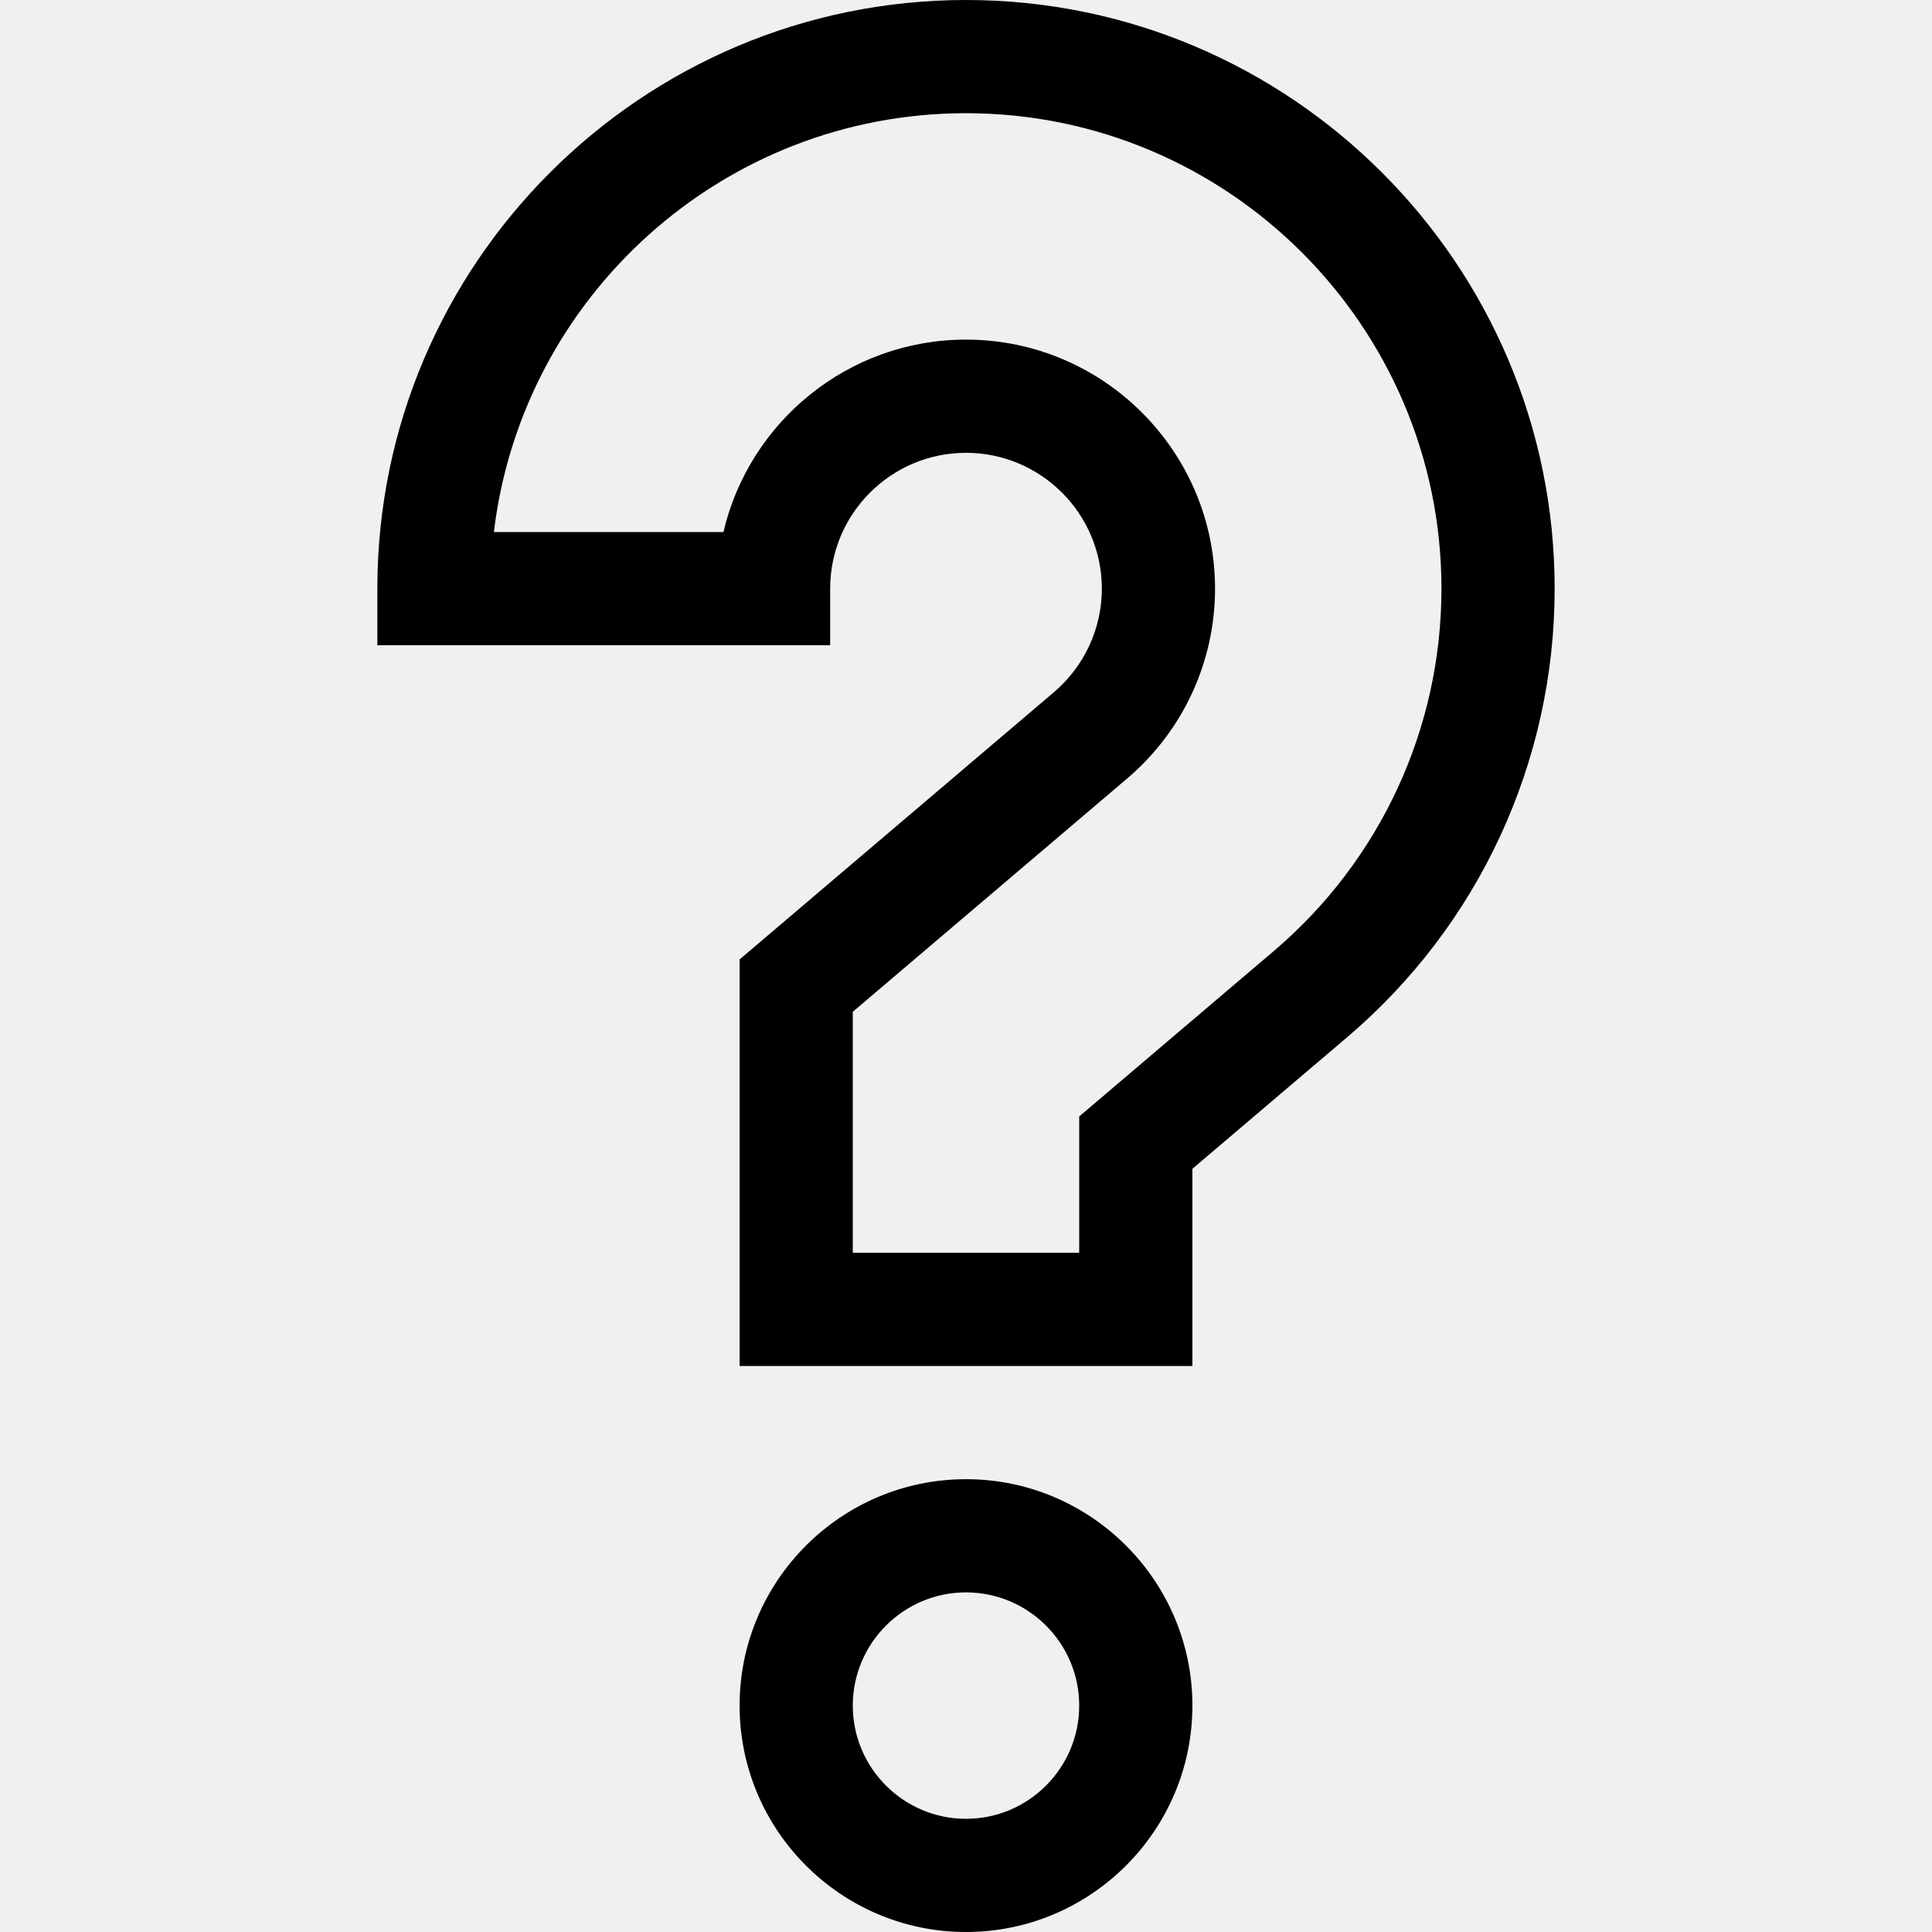
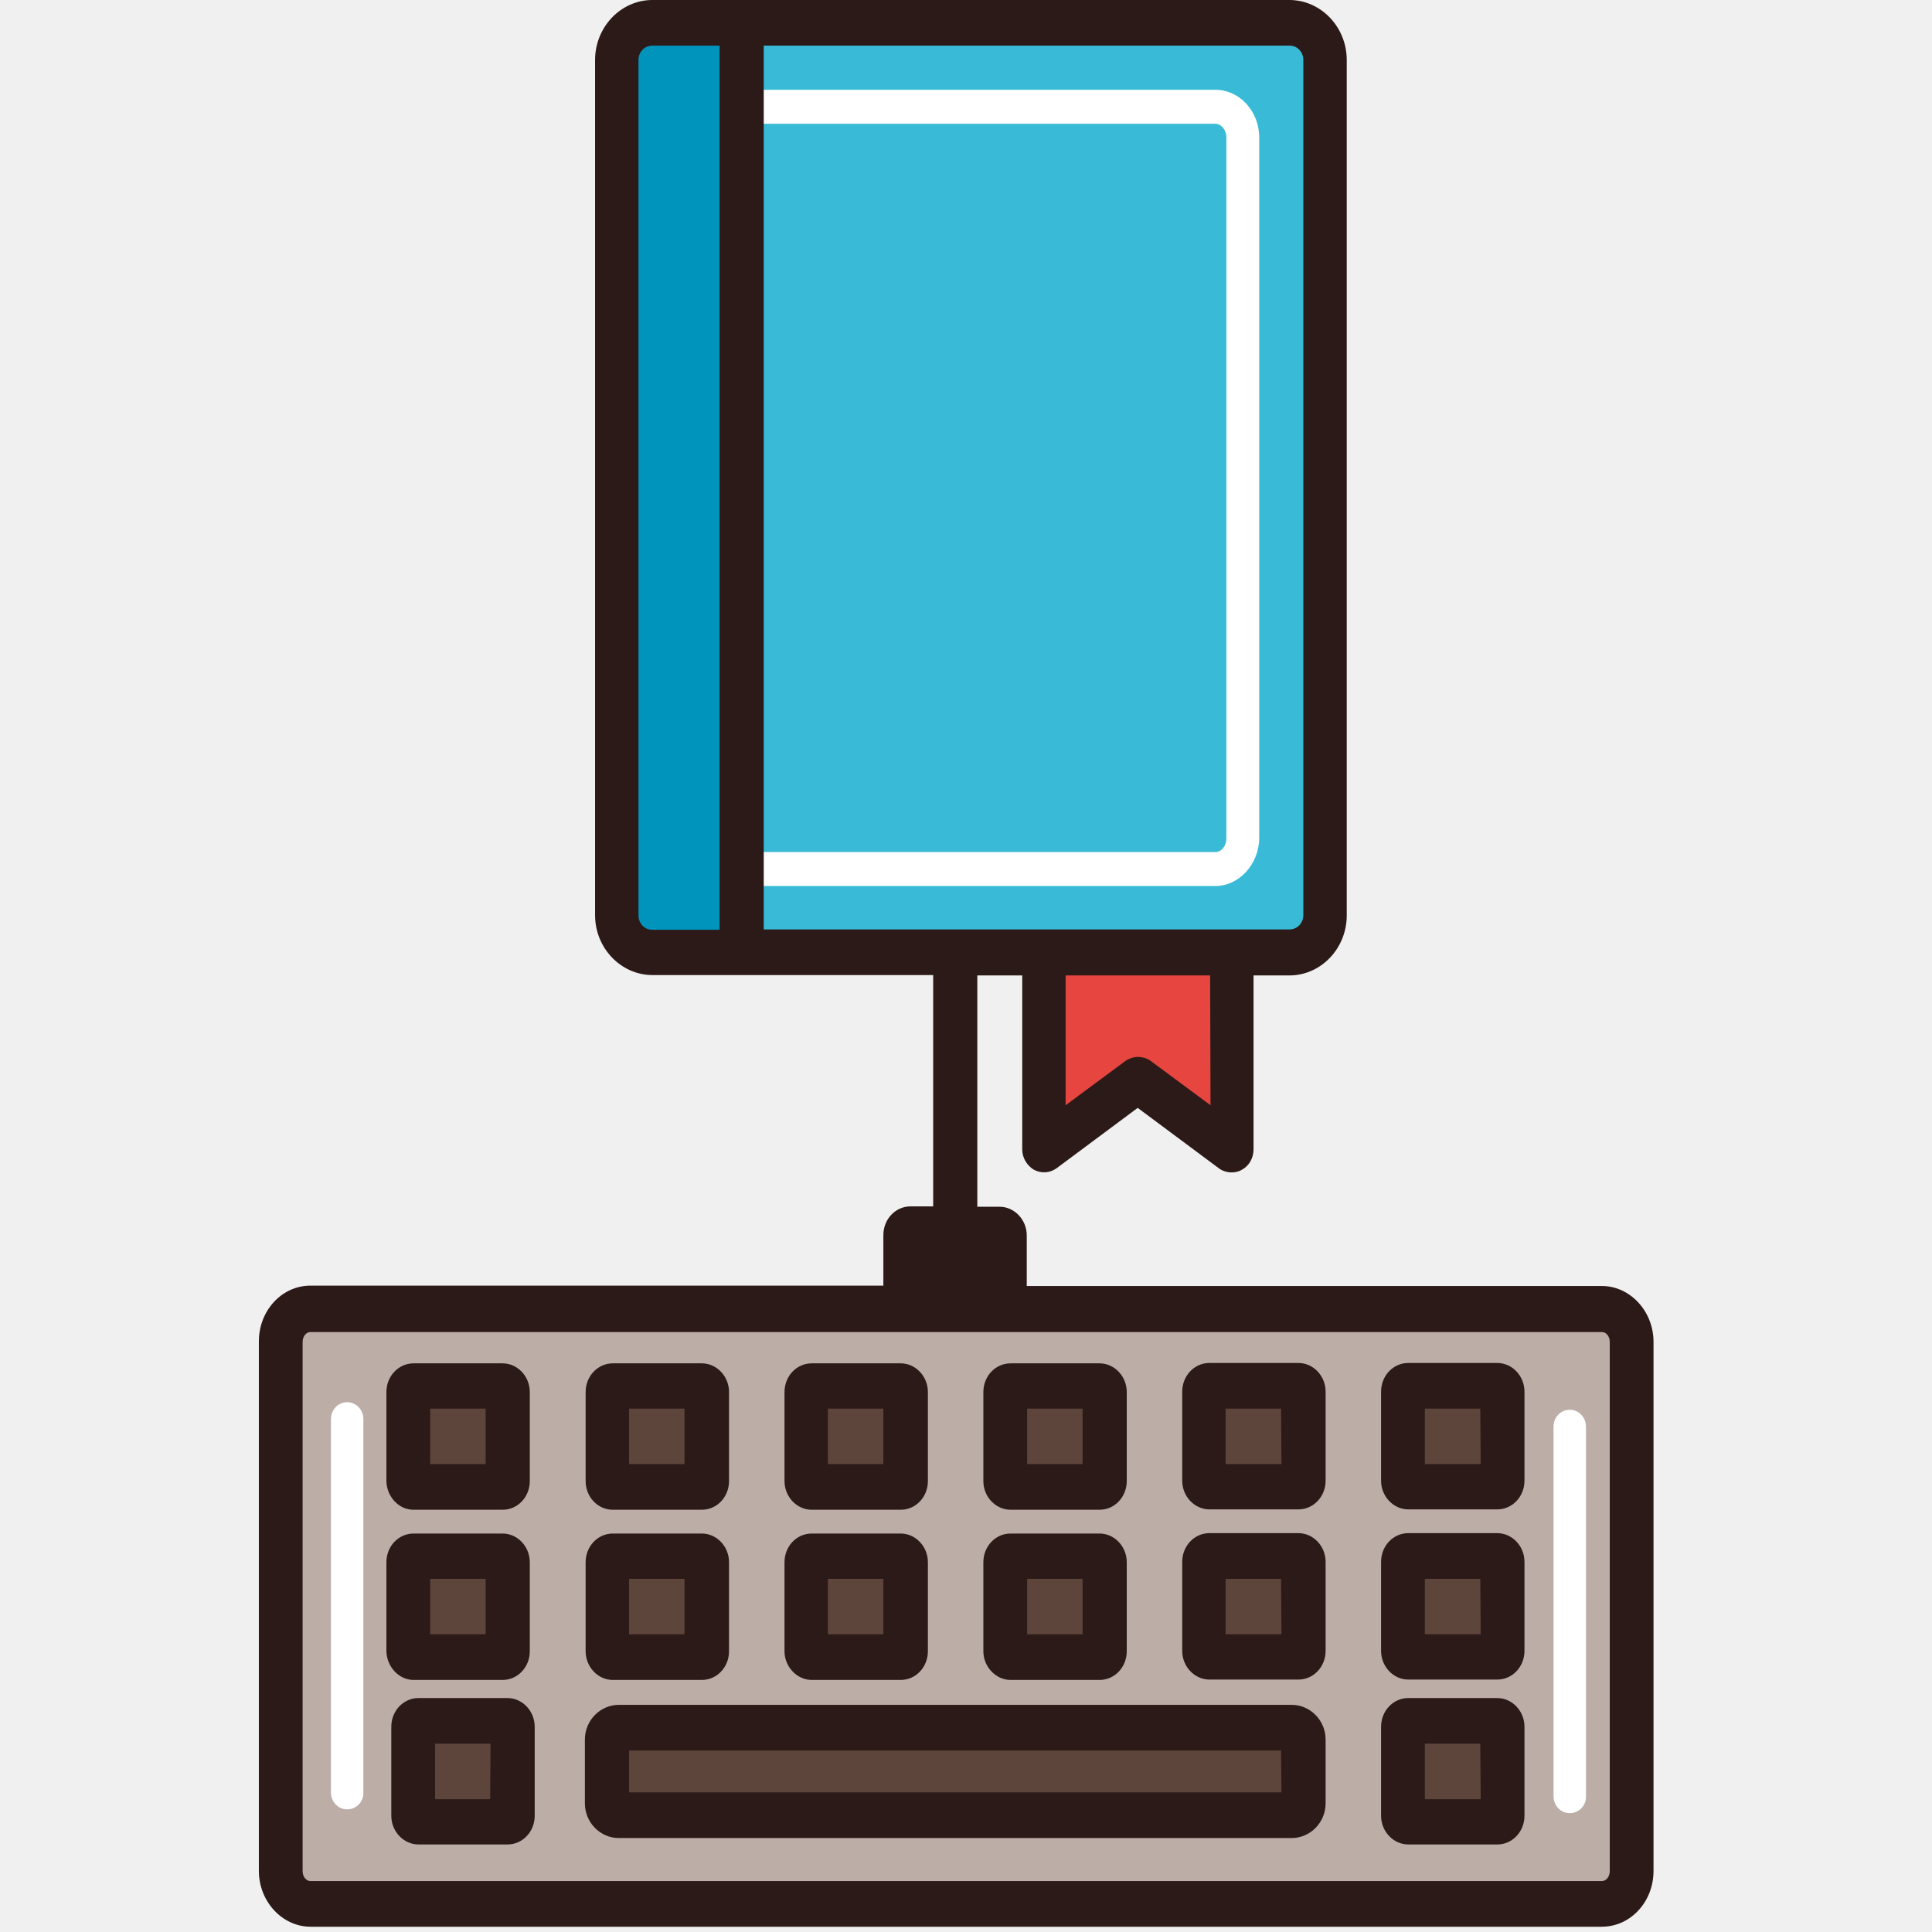
- <svg xmlns="http://www.w3.org/2000/svg" id="Capa_1" enable-background="new 0 0 512 512" height="512" viewBox="0 0 512 512" width="512">
+ <svg xmlns="http://www.w3.org/2000/svg" id="Capa_2" x="0px" y="0px" height="512" viewBox="0 0 511.999 511.999" width="512" style="enable-background:new 0 0 512 512;" xml:space="preserve">
+   <style type="text/css">
+ 	.st0{fill:#BDADA7;}
+ 	.st1{fill:#5E453C;}
+ 	.st2{fill:#39BBD8;}
+ 	.st3{fill:#FFFFFF;}
+ 	.st4{fill:#0093BB;}
+ 	.st5{fill:#E7453F;}
+ 	.st6{fill:#2B1A17;}
+ </style>
  <g>
-     <path d="m256 392c-33.084 0-60 26.916-60 60s26.916 60 60 60 60-26.916 60-60-26.916-60-60-60zm0 90c-16.542 0-30-13.458-30-30s13.458-30 30-30 30 13.458 30 30-13.458 30-30 30z" />
-     <path d="m256 0c-86.019 0-156 69.981-156 156v15h120v-15c0-19.851 16.149-36 36-36s36 16.149 36 36c0 10.578-4.643 20.59-12.74 27.471l-83.26 70.787v107.742h120v-52.258l40.976-34.837c34.968-29.714 55.024-73.052 55.024-118.905 0-86.019-69.981-156-156-156zm81.547 252.047-51.547 43.824v36.129h-60v-63.871l72.688-61.8c14.815-12.589 23.312-30.933 23.312-50.329 0-36.393-29.607-66-66-66-31.235 0-57.471 21.81-64.281 51h-60.832c7.441-62.431 60.712-111 125.113-111 69.477 0 126 56.523 126 126 0 37.034-16.201 72.04-44.453 96.047z" />
+     <path class="st0" d="M432.4,495.9c0,4.8-3.5,8.7-7.9,8.7H82.3c-4.4,0-7.9-3.9-7.9-8.7V355.6c0-4.8,3.5-8.7,7.9-8.7h342.2   c4.4,0,7.9,3.9,7.9,8.7V495.9z" />
+     <g>
+       <path class="st1" d="M109.6,394h23.6c0.8,0,1.4-0.7,1.4-1.6v-23.6c0-0.9-0.6-1.6-1.4-1.6h-23.6c-0.8,0-1.4,0.7-1.4,1.6v23.6    C108.3,393.3,108.9,394,109.6,394z" />
+       <path class="st1" d="M162.4,394h23.6c0.8,0,1.4-0.7,1.4-1.6v-23.6c0-0.9-0.6-1.6-1.4-1.6h-23.6c-0.8,0-1.4,0.7-1.4,1.6v23.6    C161,393.3,161.6,394,162.4,394z" />
+       <path class="st1" d="M215.1,394h23.6c0.8,0,1.4-0.7,1.4-1.6v-23.6c0-0.9-0.6-1.6-1.4-1.6h-23.6c-0.8,0-1.4,0.7-1.4,1.6v23.6    C213.7,393.3,214.3,394,215.1,394z" />
+       <path class="st1" d="M267.8,394h23.6c0.8,0,1.4-0.7,1.4-1.6v-23.6c0-0.9-0.6-1.6-1.4-1.6h-23.6c-0.8,0-1.4,0.7-1.4,1.6v23.6    C266.4,393.3,267,394,267.8,394z" />
+       <path class="st1" d="M344.1,367.2h-23.6c-0.8,0-1.4,0.7-1.4,1.6v23.6c0,0.9,0.6,1.6,1.4,1.6h23.6c0.8,0,1.4-0.7,1.4-1.6v-23.6    C345.4,367.9,344.9,367.2,344.1,367.2z" />
+       <path class="st1" d="M396.8,367.2h-23.6c-0.8,0-1.4,0.7-1.4,1.6v23.6c0,0.9,0.6,1.6,1.4,1.6h23.6c0.8,0,1.4-0.7,1.4-1.6v-23.6    C398.2,367.9,397.6,367.2,396.8,367.2z" />
+       <path class="st1" d="M133.2,439.1c0.8,0,1.4-0.7,1.4-1.6v-23.6c0-0.9-0.6-1.6-1.4-1.6h-23.6c-0.8,0-1.4,0.7-1.4,1.6v23.6    c0,0.9,0.6,1.6,1.4,1.6H133.2z" />
+       <path class="st1" d="M162.4,439.1h23.6c0.8,0,1.4-0.7,1.4-1.6v-23.6c0-0.9-0.6-1.6-1.4-1.6h-23.6c-0.8,0-1.4,0.7-1.4,1.6v23.6    C161,438.4,161.6,439.1,162.4,439.1z" />
+       <path class="st1" d="M215.1,439.1h23.6c0.8,0,1.4-0.7,1.4-1.6v-23.6c0-0.9-0.6-1.6-1.4-1.6h-23.6c-0.8,0-1.4,0.7-1.4,1.6v23.6    C213.7,438.4,214.3,439.1,215.1,439.1z" />
+       <path class="st1" d="M267.8,439.1h23.6c0.8,0,1.4-0.7,1.4-1.6v-23.6c0-0.9-0.6-1.6-1.4-1.6h-23.6c-0.8,0-1.4,0.7-1.4,1.6v23.6    C266.4,438.4,267,439.1,267.8,439.1z" />
+       <path class="st1" d="M344.1,412.3h-23.6c-0.8,0-1.4,0.7-1.4,1.6v23.6c0,0.9,0.6,1.6,1.4,1.6h23.6c0.8,0,1.4-0.7,1.4-1.6v-23.6    C345.4,413,344.9,412.3,344.1,412.3z" />
+       <path class="st1" d="M396.8,412.3h-23.6c-0.8,0-1.4,0.7-1.4,1.6v23.6c0,0.9,0.6,1.6,1.4,1.6h23.6c0.8,0,1.4-0.7,1.4-1.6v-23.6    C398.2,413,397.6,412.3,396.8,412.3z" />
+       <path class="st1" d="M396.8,456.1h-23.6c-0.8,0-1.4,0.7-1.4,1.6v23.6c0,0.9,0.6,1.6,1.4,1.6h23.6c0.8,0,1.4-0.7,1.4-1.6v-23.6    C398.2,456.8,397.6,456.1,396.8,456.1z" />
+       <path class="st1" d="M134.5,456.1h-23.6c-0.8,0-1.4,0.7-1.4,1.6v23.6c0,0.9,0.6,1.6,1.4,1.6h23.6c0.8,0,1.4-0.7,1.4-1.6v-23.6    C135.8,456.8,135.2,456.1,134.5,456.1z" />
+       <path class="st1" d="M342.3,457.8H164c-1.7,0-3,1.4-3,3.2v16.9c0,1.7,1.4,3.2,3,3.2h178.3c1.7,0,3-1.4,3-3.2V461    C345.4,459.2,344.1,457.8,342.3,457.8z" />
+     </g>
+     <path class="st2" d="M351.4,242.6c0,5.5-4.2,9.9-9.5,9.9h-169c-5.2,0-9.5-4.4-9.5-9.9V15.9c0-5.5,4.2-9.9,9.5-9.9h169   c5.2,0,9.5,4.4,9.5,9.9L351.4,242.6L351.4,242.6z" />
+     <path class="st3" d="M322.1,234.8H192.8c-6.4,0-11.6-5.7-11.6-12.6V36.4c0-7,5.2-12.6,11.6-12.6h129.3c6.4,0,11.6,5.7,11.6,12.6   v185.8C333.6,229.1,328.3,234.8,322.1,234.8z M192.8,32.8c-1.6,0-2.9,1.6-2.9,3.6v185.8c0,2,1.4,3.6,2.9,3.6h129.3   c1.6,0,2.9-1.6,2.9-3.6V36.4c0-2-1.4-3.6-2.9-3.6C322.1,32.8,192.8,32.8,192.8,32.8z" />
+     <path class="st4" d="M196.6,6.1h-23.6c-5.2,0-9.5,4.4-9.5,9.9v226.6c0,5.5,4.2,9.9,9.5,9.9h23.6V6.1z" />
+     <polygon class="st5" points="276.7,252.5 276.7,304.6 301.6,286.2 326.6,304.6 326.6,252.5  " />
+     <g>
+       <path class="st6" d="M424.5,340.8H272.1v-13.4c0-4.2-3.3-7.6-7.2-7.6H259v-61.3h11.9v46.1c0,2.3,1.3,4.3,3.1,5.4    c1.9,1,4.2,0.9,6-0.4l21.5-16l21.5,16c0.9,0.7,2.2,1.1,3.4,1.1c0.9,0,1.9-0.2,2.7-0.7c1.9-1,3.1-3.1,3.1-5.4v-46.1h9.5    c8.4,0,15.2-7.2,15.2-15.9V15.9C356.9,7.1,350,0,341.7,0H196.5h-23.6c-8.4,0-15.2,7.2-15.2,15.9v226.6c0,8.8,6.9,15.9,15.2,15.9    h23.6h50.8v61.3h-6c-4,0-7.2,3.4-7.2,7.6v13.4H82.3c-7.6,0-13.7,6.6-13.7,14.8v140.3c0,8.1,6.2,14.8,13.7,14.8h342.2    c7.6,0,13.7-6.6,13.7-14.8V355.6C438.2,347.5,432,340.8,424.5,340.8z M190.7,246.4h-17.9c-2,0-3.6-1.7-3.6-3.8V15.9    c0-2.1,1.6-3.8,3.6-3.8h17.9V246.4z M320.8,292.9L305,281.2c-0.9-0.7-2.2-1.1-3.4-1.1c-1.2,0-2.4,0.4-3.4,1.1l-15.8,11.7v-34.4    h38.3L320.8,292.9L320.8,292.9z M202.4,12.1h139.4c2,0,3.6,1.7,3.6,3.8v226.6c0,2.1-1.6,3.8-3.6,3.8h-15.2h-49.9h-74.3V12.1    L202.4,12.1z M426.6,495.9c0,1.4-0.9,2.6-2.1,2.6H82.3c-1.2,0-2.1-1.2-2.1-2.6V355.6c0-1.4,0.9-2.6,2.1-2.6h342.2    c1.2,0,2.1,1.2,2.1,2.6V495.9z" />
+       <path class="st6" d="M109.6,400.1h23.6c4,0,7.2-3.4,7.2-7.6v-23.6c0-4.2-3.3-7.6-7.2-7.6h-23.6c-4,0-7.2,3.4-7.2,7.6v23.6    C102.5,396.7,105.7,400.1,109.6,400.1z M114,373.3h14.7V388H114V373.3z" />
+       <path class="st6" d="M162.4,400.1h23.6c4,0,7.2-3.4,7.2-7.6v-23.6c0-4.2-3.3-7.6-7.2-7.6h-23.6c-4,0-7.2,3.4-7.2,7.6v23.6    C155.2,396.7,158.4,400.1,162.4,400.1z M166.7,373.3h14.7V388h-14.7V373.3z" />
+       <path class="st6" d="M215.1,400.1h23.6c4,0,7.2-3.4,7.2-7.6v-23.6c0-4.2-3.3-7.6-7.2-7.6h-23.6c-4,0-7.2,3.4-7.2,7.6v23.6    C207.9,396.7,211.2,400.1,215.1,400.1z M219.4,373.3h14.7V388h-14.7V373.3z" />
+       <path class="st6" d="M267.8,400.1h23.6c4,0,7.2-3.4,7.2-7.6v-23.6c0-4.2-3.3-7.6-7.2-7.6h-23.6c-4,0-7.2,3.4-7.2,7.6v23.6    C260.6,396.7,263.9,400.1,267.8,400.1z M272.2,373.3h14.7V388h-14.7V373.3z" />
+       <path class="st6" d="M344.1,361.2h-23.6c-4,0-7.2,3.4-7.2,7.6v23.6c0,4.2,3.3,7.6,7.2,7.6h23.6c4,0,7.2-3.4,7.2-7.6v-23.6    C351.3,364.6,348,361.2,344.1,361.2z M339.6,388h-14.8v-14.7h14.7L339.6,388L339.6,388z" />
+       <path class="st6" d="M396.8,361.2h-23.6c-4,0-7.2,3.4-7.2,7.6v23.6c0,4.2,3.3,7.6,7.2,7.6h23.6c4,0,7.2-3.4,7.2-7.6v-23.6    C404,364.6,400.7,361.2,396.8,361.2z M392.4,388h-14.8v-14.7h14.7L392.4,388L392.4,388z" />
+       <path class="st6" d="M109.6,445.2h23.6c4,0,7.2-3.4,7.2-7.6V414c0-4.2-3.3-7.6-7.2-7.6h-23.6c-4,0-7.2,3.4-7.2,7.6v23.6    C102.5,441.7,105.7,445.2,109.6,445.2z M114,418.4h14.7v14.7H114V418.4z" />
+       <path class="st6" d="M162.4,445.2h23.6c4,0,7.2-3.4,7.2-7.6V414c0-4.2-3.3-7.6-7.2-7.6h-23.6c-4,0-7.2,3.4-7.2,7.6v23.6    C155.2,441.7,158.4,445.2,162.4,445.2z M166.7,418.4h14.7v14.7h-14.7V418.4z" />
+       <path class="st6" d="M215.1,445.2h23.6c4,0,7.2-3.4,7.2-7.6V414c0-4.2-3.3-7.6-7.2-7.6h-23.6c-4,0-7.2,3.4-7.2,7.6v23.6    C207.9,441.7,211.2,445.2,215.1,445.2z M219.4,418.4h14.7v14.7h-14.7V418.4z" />
+       <path class="st6" d="M267.8,445.2h23.6c4,0,7.2-3.4,7.2-7.6V414c0-4.2-3.3-7.6-7.2-7.6h-23.6c-4,0-7.2,3.4-7.2,7.6v23.6    C260.6,441.7,263.9,445.2,267.8,445.2z M272.2,418.4h14.7v14.7h-14.7V418.4z" />
+       <path class="st6" d="M344.1,406.3h-23.6c-4,0-7.2,3.4-7.2,7.6v23.6c0,4.2,3.3,7.6,7.2,7.6h23.6c4,0,7.2-3.4,7.2-7.6v-23.6    C351.3,409.7,348,406.3,344.1,406.3z M339.6,433.1h-14.8v-14.7h14.7L339.6,433.1L339.6,433.1z" />
+       <path class="st6" d="M396.8,406.3h-23.6c-4,0-7.2,3.4-7.2,7.6v23.6c0,4.2,3.3,7.6,7.2,7.6h23.6c4,0,7.2-3.4,7.2-7.6v-23.6    C404,409.7,400.7,406.3,396.8,406.3z M392.4,433.1h-14.8v-14.7h14.7L392.4,433.1L392.4,433.1z" />
+       <path class="st6" d="M396.8,450h-23.6c-4,0-7.2,3.4-7.2,7.6v23.6c0,4.2,3.3,7.6,7.2,7.6h23.6c4,0,7.2-3.4,7.2-7.6v-23.6    C404,453.4,400.7,450,396.8,450z M392.4,476.8h-14.8v-14.7h14.7L392.4,476.8L392.4,476.8z" />
+       <path class="st6" d="M134.5,450h-23.6c-4,0-7.2,3.4-7.2,7.6v23.6c0,4.2,3.3,7.6,7.2,7.6h23.6c4,0,7.2-3.4,7.2-7.6v-23.6    C141.7,453.4,138.4,450,134.5,450z M129.9,476.8h-14.6v-14.7H130L129.9,476.8L129.9,476.8z" />
+       <path class="st6" d="M342.3,451.8H164c-4.9,0-9,4.1-9,9.2v16.9c0,5.1,4.1,9.2,9,9.2h178.3c4.9,0,9-4.1,9-9.2V461    C351.3,455.9,347.2,451.8,342.3,451.8z M339.6,475H166.7v-11.1h172.8L339.6,475L339.6,475z" />
+     </g>
+     <path class="st3" d="M92,479.5c-2.4,0-4.3-2-4.3-4.5v-98.9c0-2.5,1.9-4.5,4.3-4.5s4.3,2,4.3,4.5V475   C96.4,477.5,94.4,479.5,92,479.5z" />
+     <path class="st3" d="M416,480.5c-2.4,0-4.3-2-4.3-4.5v-97.9c0-2.5,1.9-4.5,4.3-4.5c2.4,0,4.3,2,4.3,4.5V476   C420.4,478.5,418.4,480.5,416,480.5z" />
  </g>
</svg>
